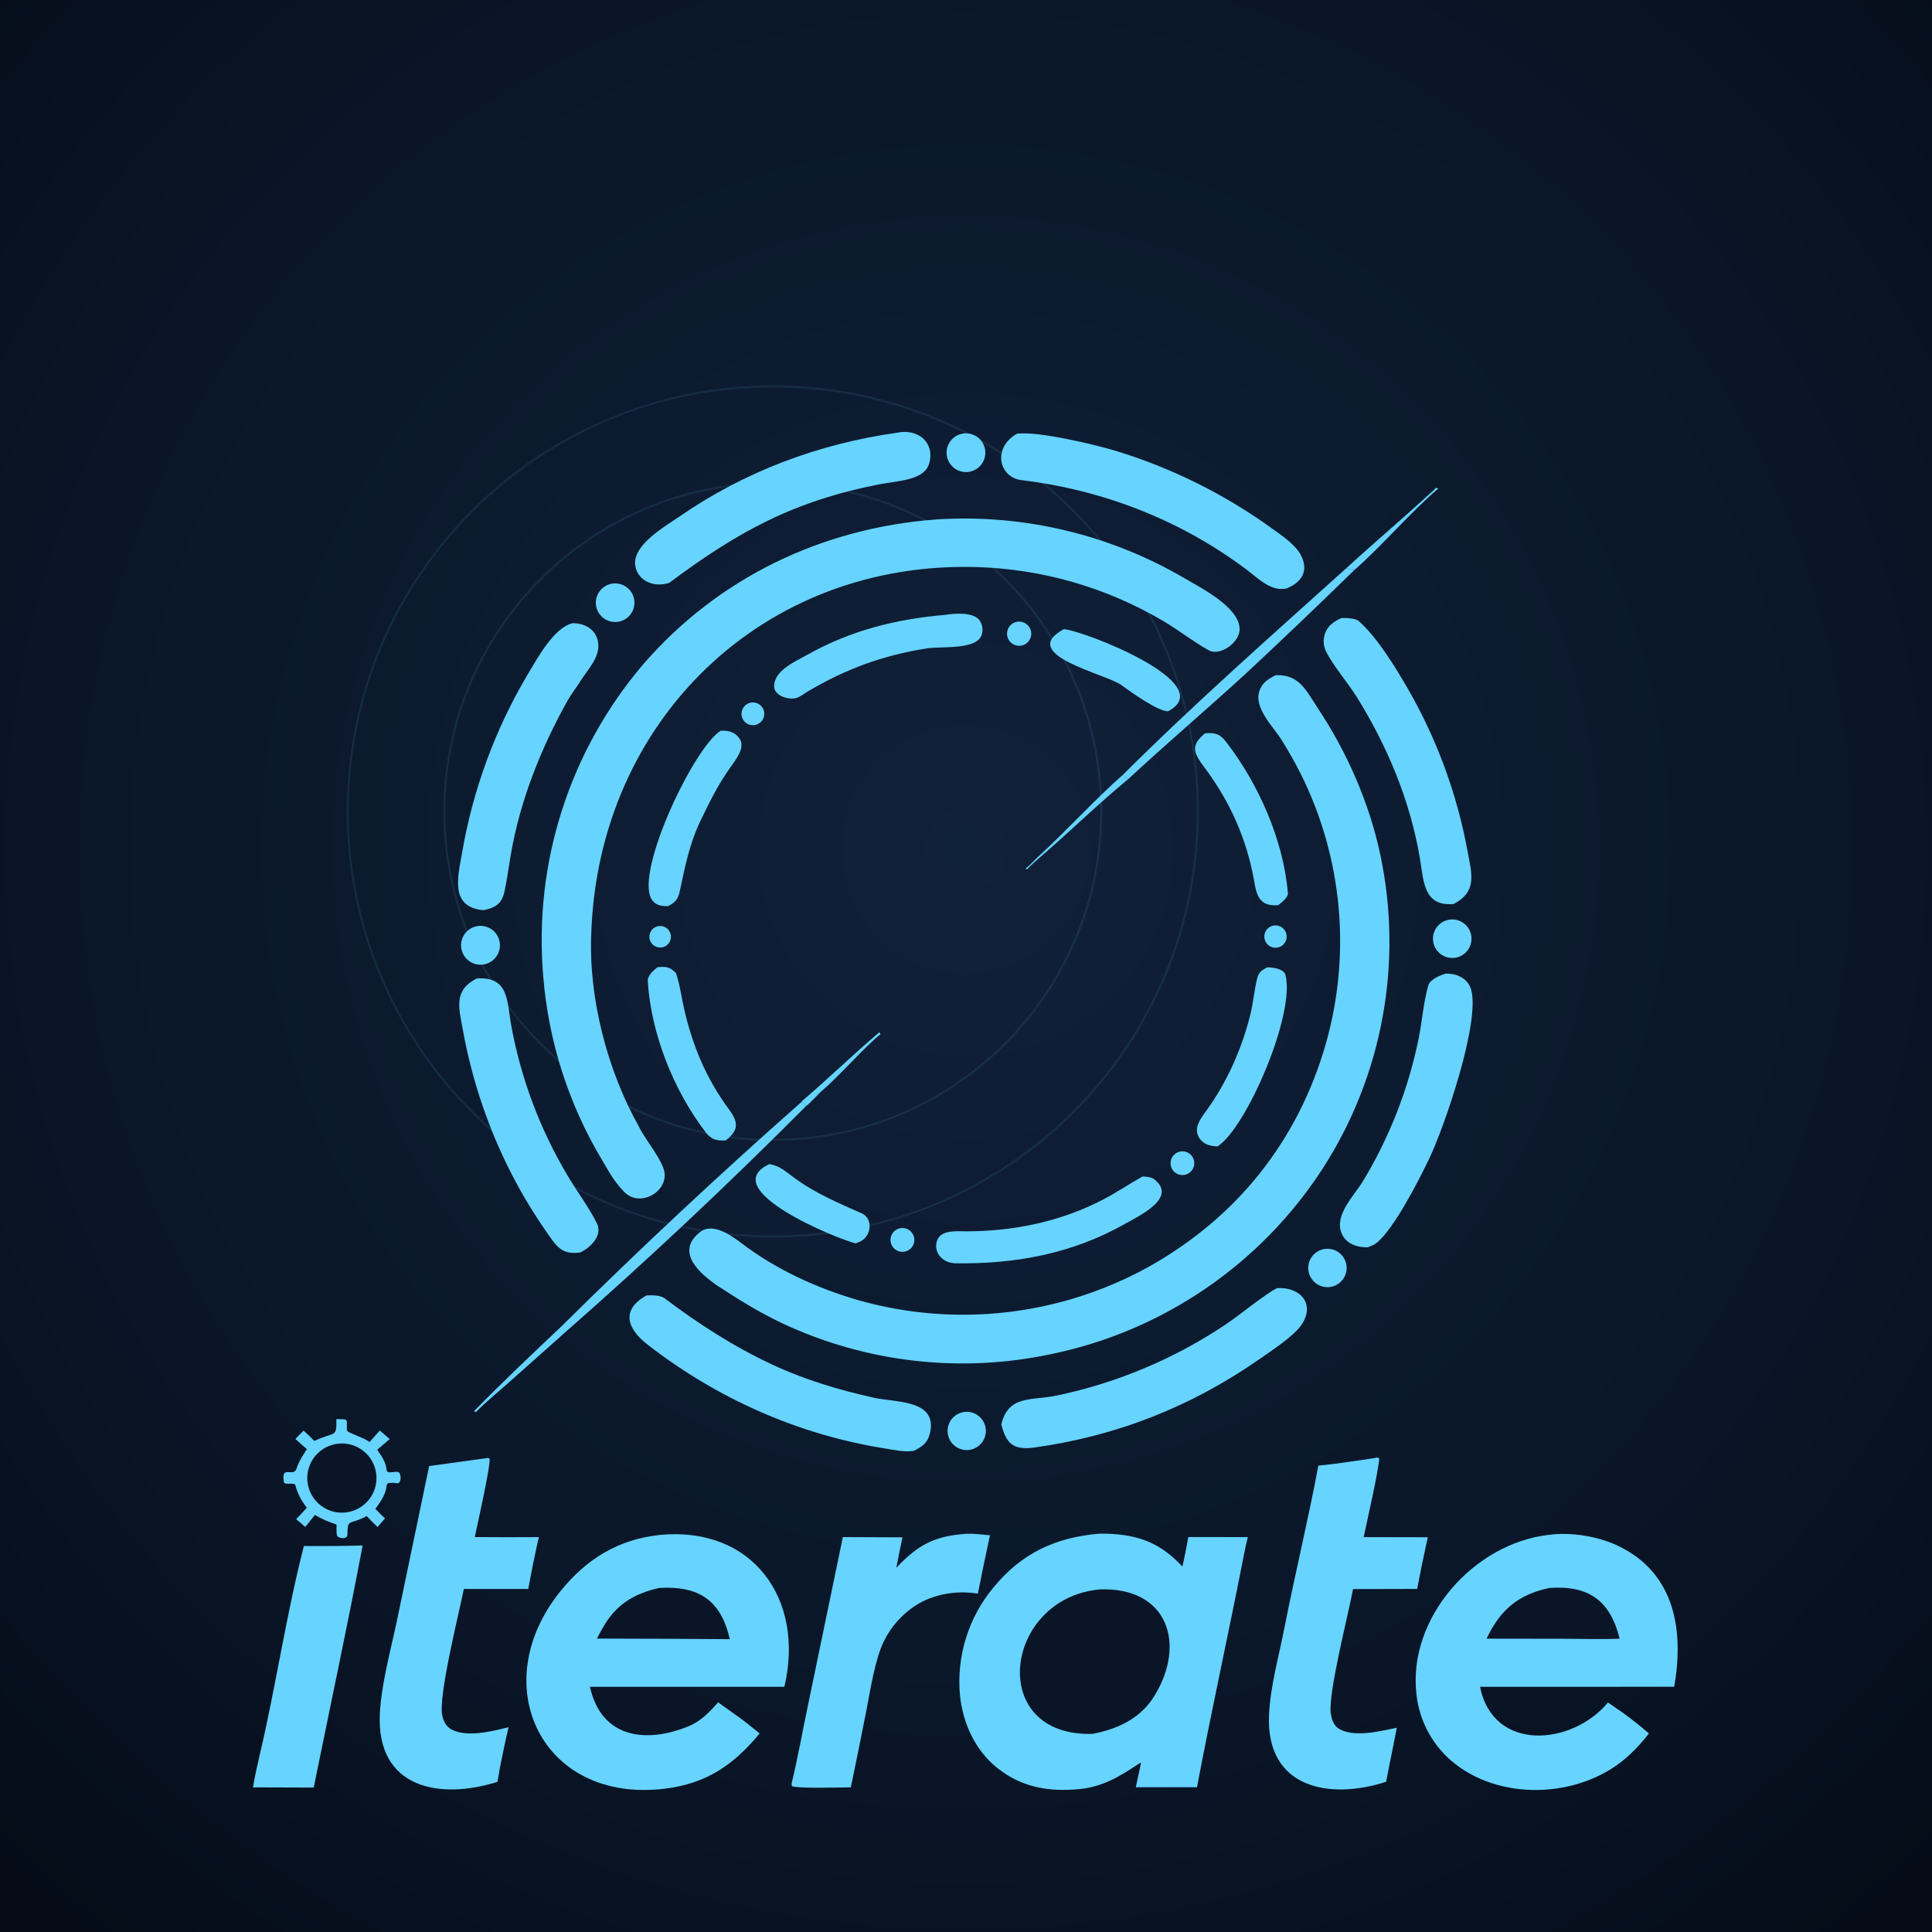
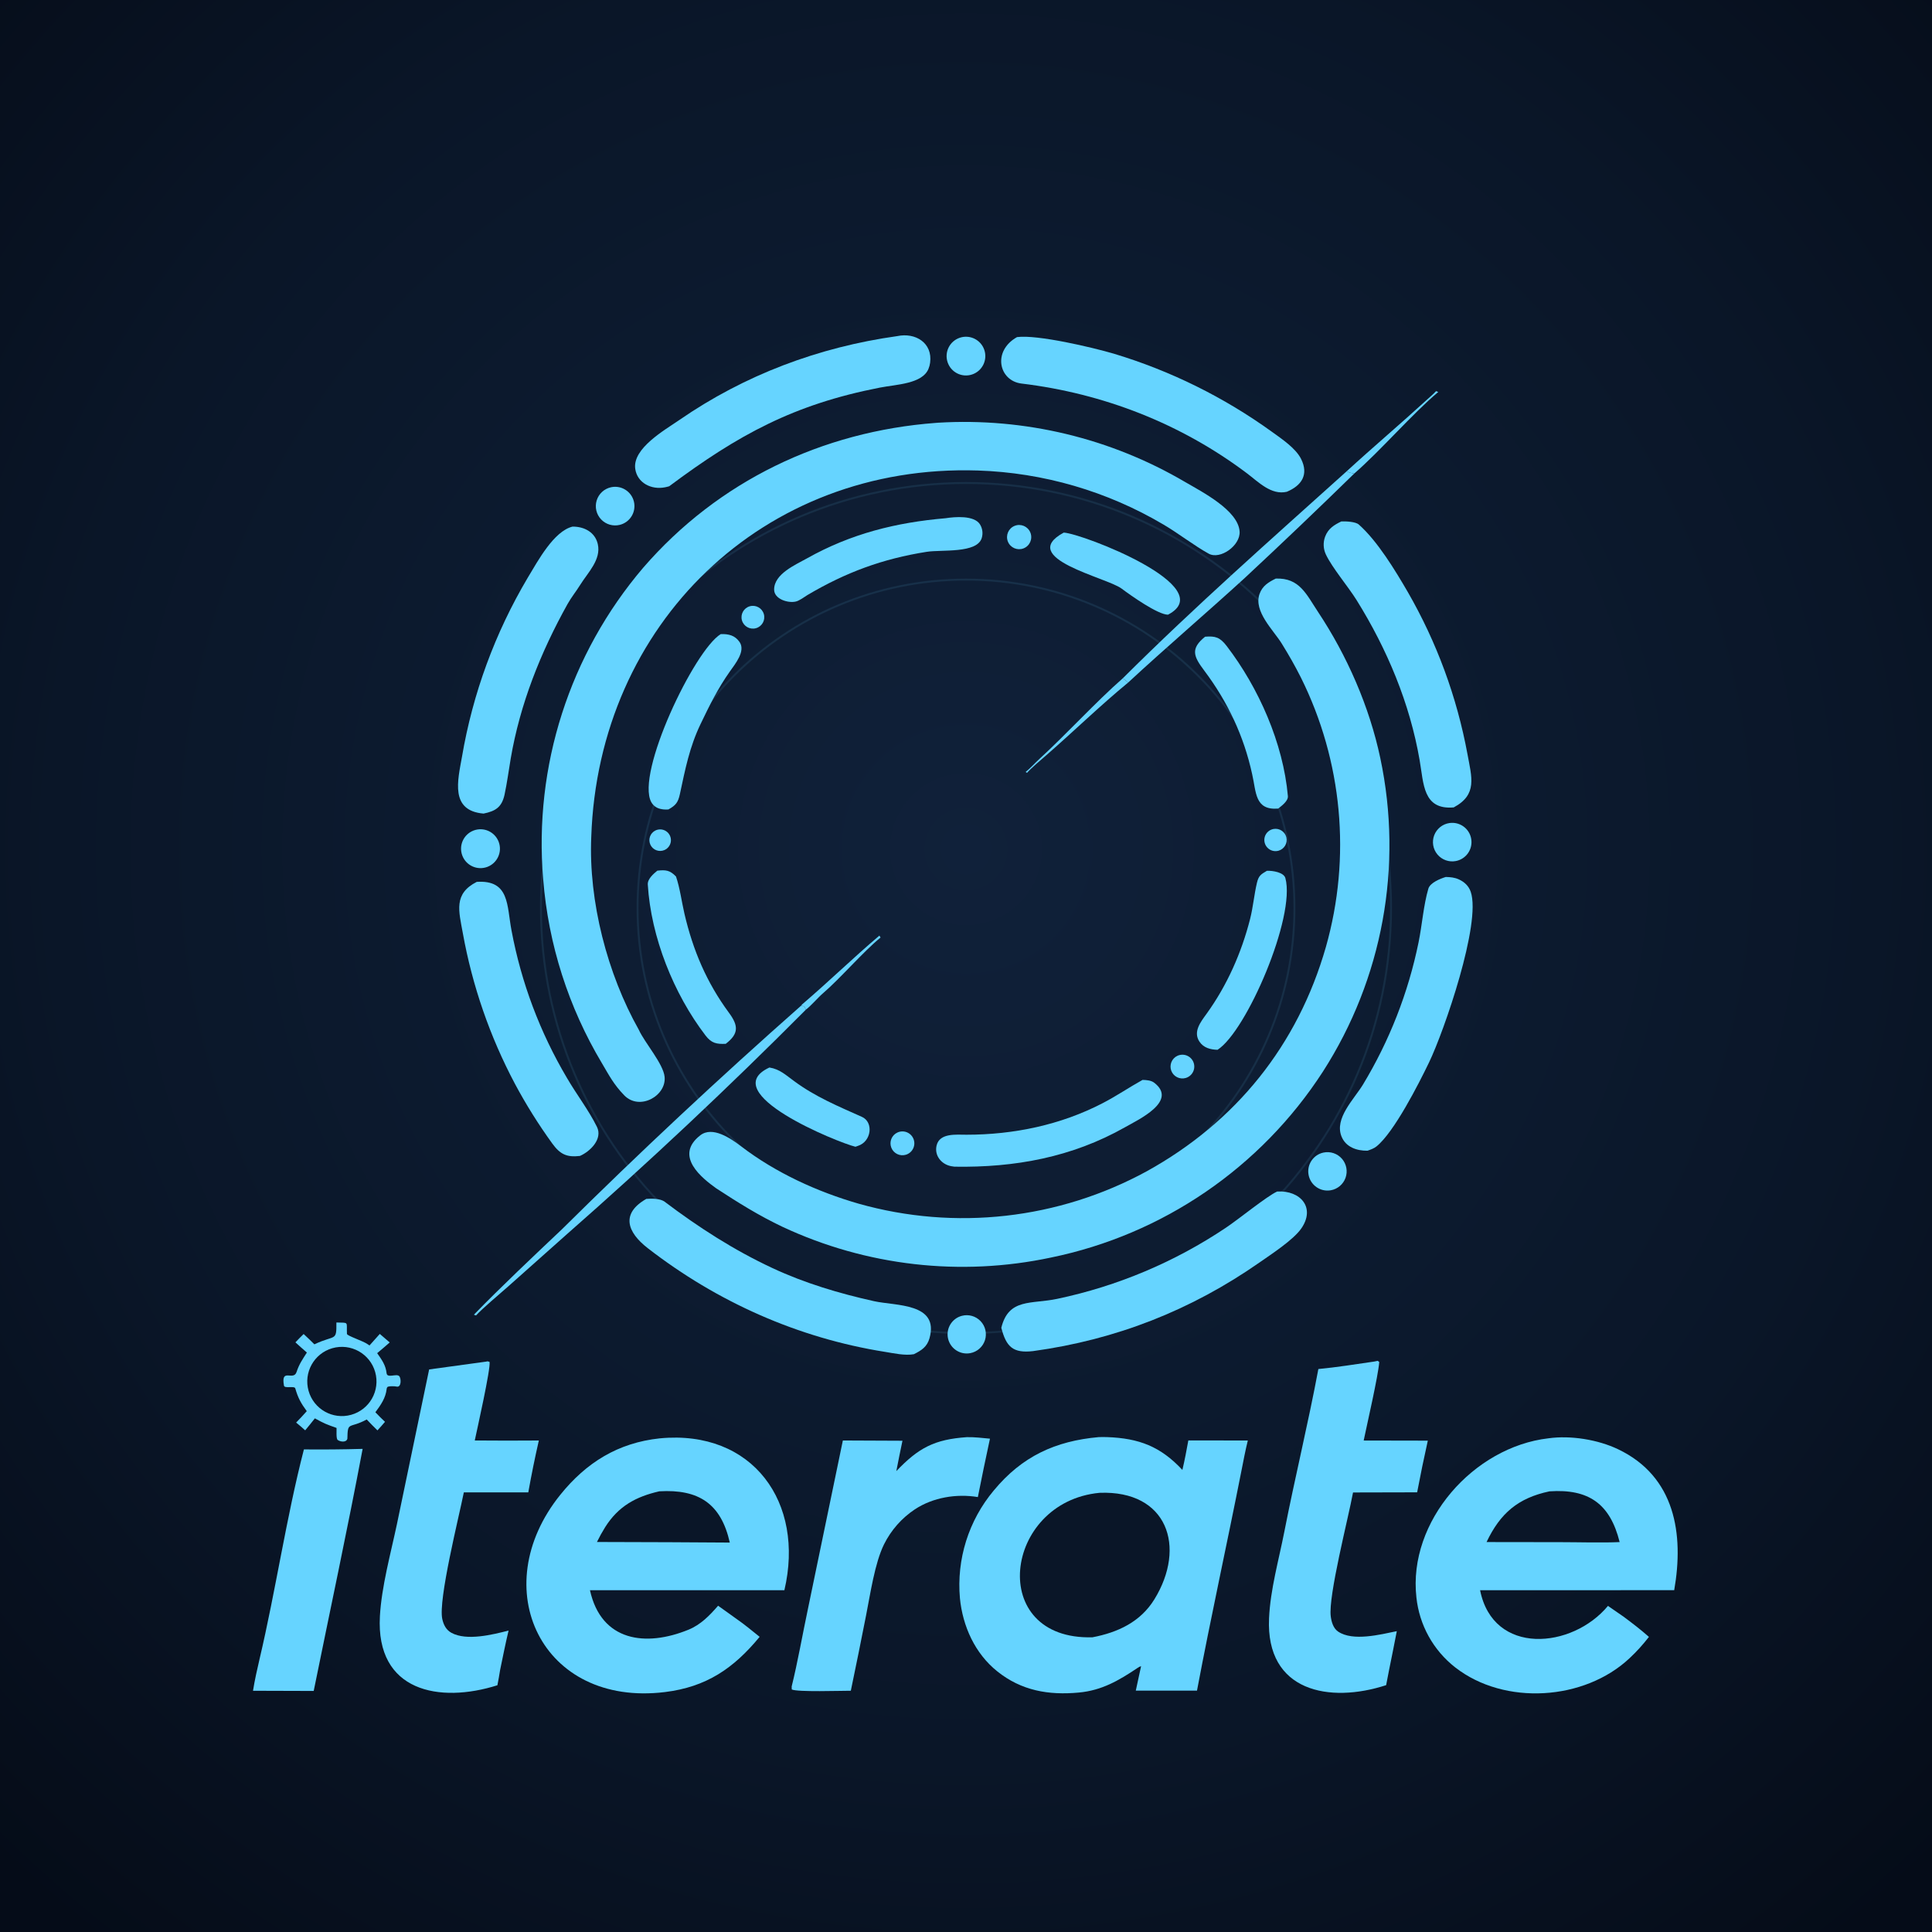
<svg xmlns="http://www.w3.org/2000/svg" viewBox="0 0 1000 1000" preserveAspectRatio="xMidYMid meet" role="img" aria-label="Iterate — concept brand vignette with official wordmark">
  <defs>
    <radialGradient id="it-vignette" cx="50%" cy="44%" r="72%">
      <stop offset="0%" stop-color="#10213A" />
      <stop offset="65%" stop-color="#0A1628" />
      <stop offset="100%" stop-color="#050C18" />
    </radialGradient>
  </defs>
  <rect width="1000" height="1000" fill="url(#it-vignette)" />
  <g fill="none" stroke="#66D4FF" stroke-width="1" opacity="0.10">
-     <circle cx="400" cy="420" r="220" />
-     <circle cx="400" cy="420" r="170" />
+     <circle cx="500" cy="470" r="220" />
+     <circle cx="500" cy="470" r="170" />
  </g>
-   <g transform="translate(-156.4,-86.5) scale(0.641)">
+   <g transform="translate(-156.4,-136.5) scale(0.641)">
    <path fill="#66D4FF" d="M1131.24 1373.39C1133.5 1373.32 1135.75 1373.32 1138.01 1373.39C1163.74 1374.32 1181.13 1380.98 1198.75 1399.89C1200.67 1391.86 1202.07 1384.19 1203.56 1376.08L1251.59 1376.13C1249.61 1384.12 1247.98 1392.76 1246.38 1400.86C1234.73 1459.95 1221.71 1518.93 1210.55 1578.1L1161.13 1578.12L1165.41 1558.33C1163.44 1559.13 1164.15 1558.72 1162.56 1559.78C1147.36 1569.97 1133.77 1577.91 1115.22 1579.65C1090.73 1581.96 1068.75 1578.17 1049.23 1562.51C1031.24 1548.09 1021.35 1526.11 1019.12 1503.52C1016.31 1472.04 1026.13 1440.74 1046.43 1416.52C1069.29 1388.89 1096.18 1376.53 1131.24 1373.39Z" />
    <path fill="#0A1628" d="M1131.86 1418.38C1186.64 1416.23 1202.19 1462.01 1176.15 1504.36C1164.96 1522.56 1146.75 1531.11 1126.17 1535.03C1040.57 1537.52 1054.14 1425.76 1131.86 1418.38Z" />
    <path fill="#66D4FF" d="M1274.16 680.141C1293.34 679.439 1298.77 692.727 1308.34 707.149C1331.73 742.378 1349.84 783.674 1358.57 825.14C1377.08 912.337 1360.42 1003.32 1312.21 1078.29C1262.12 1155.74 1183.02 1209.82 1092.68 1228.39C1019.65 1243.94 943.542 1235.24 875.903 1203.61C856.846 1194.6 839.907 1183.99 822.316 1172.5C811.161 1164.49 787.889 1146.48 809.446 1129.71C819.279 1122.06 833.788 1132 842.589 1138.71C870.351 1159.89 903.637 1175.19 937.314 1184.9C1015.31 1206.94 1098.84 1197.54 1170 1158.73C1242.12 1118.82 1291.92 1056.86 1314.63 977.629C1335.2 905.109 1328.01 827.522 1294.44 760.024C1289.61 750.449 1284.8 742.011 1278.94 732.549C1272.25 721.756 1256.13 706.665 1261.02 692.632C1263.31 686.056 1268.27 683.033 1274.16 680.141Z" />
    <path fill="#66D4FF" d="M999.77 554.423C1000.41 554.373 1001.05 554.323 1001.68 554.273C1071.39 550.109 1140.77 566.779 1200.97 602.164C1214.91 610.266 1243.85 625.104 1244.96 642.143C1245.7 653.517 1229.24 665.101 1220.06 660.06C1208.29 653.597 1195.56 643.615 1183.69 636.648C1138.12 609.632 1086.45 594.575 1033.5 592.876C860.264 587.359 727.199 716.831 721.432 888.75C719.169 940.703 734.407 999.395 759.863 1044.55C764.371 1054.66 779.676 1071.98 780.664 1082.54C782.11 1097.99 760.338 1110.06 748.052 1097.4C739.539 1088.63 735.801 1081.22 730.104 1071.6C703.043 1026.37 686.791 975.508 682.616 922.97C674.871 831.679 703.952 741.082 763.383 671.354C824.006 601.361 907.851 561.283 999.77 554.423Z" />
    <path fill="#66D4FF" d="M1494.35 1374.36C1512.26 1371.84 1534.31 1375.42 1550.55 1383.18C1596.72 1405.22 1603.84 1451.69 1595.89 1497L1439.15 1497.02C1449.67 1550.09 1513.46 1544.56 1542.41 1509.68L1555.17 1518.51C1562.55 1524.03 1568.52 1528.58 1575.49 1534.71C1570.4 1541.21 1565.91 1546.22 1559.89 1551.88C1523.39 1586.2 1458.97 1590.44 1419.06 1559.35C1401.37 1545.55 1390.06 1525.14 1387.72 1502.82C1380.78 1441.33 1434 1381.31 1494.35 1374.36Z" />
    <path fill="#0A1628" d="M1495.18 1417.19C1526.78 1415.04 1544.12 1427.17 1551.83 1458.15C1537.74 1458.82 1518.72 1458.22 1504.25 1458.22L1444.37 1458.14C1455.45 1434.82 1469.84 1422.56 1495.18 1417.19Z" />
    <path fill="#66D4FF" d="M776.822 1374.39C851.906 1367.21 894.018 1426.33 877.375 1497.01L720.381 1497.03C729.514 1538.5 765.506 1542.99 799.981 1528.89C809.821 1524.86 817.002 1517.44 823.858 1509.54L838.644 1520.14C845.039 1524.56 851.311 1529.78 857.395 1534.66C836.342 1560.21 814.33 1575.19 780.836 1579.28C681.439 1591.42 635.637 1495.39 696.445 1419.94C717.353 1394 743.027 1377.95 776.822 1374.39Z" />
    <path fill="#0A1628" d="M776.39 1417.16C808.058 1415.33 826.202 1426.98 833.29 1458.55L784.75 1458.26L726.022 1458.08C728.006 1454 730.203 1450.04 732.603 1446.19C743.302 1429.18 757.44 1421.5 776.39 1417.16Z" />
    <path fill="#66D4FF" d="M636.749 1312.41C637.952 1312.04 637.114 1312.2 639.299 1312.61C640.375 1317.92 629.163 1367.49 627.363 1376.11C644.609 1376.26 661.856 1376.27 679.102 1376.13C675.929 1390.02 673.089 1403.99 670.584 1418.02L618.533 1418.03C614.555 1437.92 597.703 1504.98 601.13 1520.29C602.178 1524.97 604.168 1529.03 608.496 1531.41C620.821 1538.18 641.925 1532.86 654.663 1529.6C652.153 1540.05 650.028 1550.91 647.829 1561.45C647.208 1565.58 646.411 1569.66 645.644 1573.77C598.884 1588.57 547.341 1579.01 550.761 1518.01C552.106 1494.02 559.429 1467.62 564.471 1443.84L590.521 1318.75L636.749 1312.41Z" />
    <path fill="#66D4FF" d="M1353.74 1312.37L1356.5 1311.81L1357.72 1312.76C1356.75 1324.56 1348.06 1362.14 1345.15 1376.15L1396.93 1376.25C1393.83 1390.11 1390.96 1404.02 1388.32 1417.98L1336.55 1418.1C1332.85 1438.32 1316.41 1501.8 1318.56 1518.18C1319.14 1522.6 1320.59 1527.77 1324.49 1530.42C1336.44 1538.54 1358.69 1532.78 1371.89 1530.09C1369.92 1540.6 1367.69 1551.25 1365.59 1561.75L1363.28 1573.69C1317.58 1588.58 1266.03 1579.04 1268.73 1519.68C1269.79 1496.34 1276.58 1472.72 1281.07 1449.8C1289.65 1405.97 1300.35 1362.31 1308.55 1318.42C1323.32 1317.03 1338.96 1314.51 1353.74 1312.37Z" />
    <path fill="#66D4FF" d="M1024.71 1373.43C1031 1373.32 1037.1 1374.07 1043.37 1374.66C1039.98 1390.35 1036.72 1406.06 1033.6 1421.81C1016.37 1418.96 997.449 1422.04 982.73 1431.72C972.108 1438.79 963.527 1448.52 957.844 1459.95C950.363 1475.06 946.786 1500.01 943.328 1517.4C939.346 1537.69 935.245 1557.96 931.024 1578.2C923.219 1578.18 887.67 1579.38 883.324 1577.16L883.26 1574.74C887.965 1555.89 892.266 1531.51 896.392 1512.09L924.591 1376.12L972.719 1376.33C970.96 1384.4 969.391 1392.72 967.762 1400.84C985.807 1381.96 998.599 1375.25 1024.71 1373.43Z" />
    <path fill="#66D4FF" d="M1275.29 1175.08C1294.14 1173.97 1306.57 1188.19 1294.63 1205.12C1288.2 1214.23 1270.7 1225.63 1261.01 1232.39C1205.62 1271.04 1145.1 1294.76 1078.23 1303.94C1061.83 1305.86 1056.47 1300.34 1052.54 1285.13C1058.43 1261 1076.81 1266.19 1097.66 1261.75C1146.33 1251.51 1192.58 1232.01 1233.89 1204.32C1243.64 1197.86 1267.26 1178.63 1275.29 1175.08Z" />
    <path fill="#66D4FF" d="M1065.23 485.147C1081.66 482.988 1126.19 493.492 1143.37 498.54C1189.14 512.328 1232.28 533.643 1271.04 561.608C1278.94 567.313 1290.25 574.851 1294.58 583.492C1300.94 596.165 1295.07 605.048 1283.08 610.05C1270.48 613.019 1260.08 602.045 1250.77 595.046C1197.57 555.005 1134.88 530.598 1068.86 522.659C1050.53 520.456 1045.12 496.449 1065.23 485.147Z" />
    <path fill="#66D4FF" d="M765.873 1181.04C770.229 1180.66 777.256 1180.74 780.642 1183.29C808.095 1204.01 836.521 1222.35 867.874 1236.97C893.937 1249.12 921.647 1257.38 949.759 1263.63C967.228 1267.52 1002.58 1264.93 994.543 1293.6C992.534 1300.54 988.165 1303.33 981.927 1306.45C974.613 1307.75 965.953 1305.72 958.673 1304.57C888.617 1293.47 823.041 1264.24 767.043 1220.82C750.425 1207.94 745.049 1192.95 765.873 1181.04Z" />
    <path fill="#66D4FF" d="M968.542 484.349C983.173 481.274 997.16 489.812 995.05 505.823C994.824 507.55 994.37 509.239 993.701 510.847C988.672 522.971 967.842 523.336 954.452 525.944C885.068 539.457 840.163 563.937 784.371 605.589C783.269 605.93 782.149 606.211 781.016 606.428C769.86 608.68 758.534 602.814 756.939 591.534C754.594 574.942 780.995 560.07 792.387 552.201C845.29 515.655 905.12 493.217 968.542 484.349Z" />
    <path fill="#66D4FF" d="M489.396 1383.33C505.205 1383.48 521.016 1383.34 536.82 1382.89C524.63 1447.63 510.426 1513.68 497.308 1578.37L448.296 1578.22C449.593 1570.03 451.675 1560.68 453.594 1552.55C466.693 1497.02 475.15 1438.41 489.396 1383.33Z" />
    <path fill="#66D4FF" d="M1327.1 634.001C1330.75 633.841 1338.55 634.15 1341.22 636.508C1356.39 649.95 1370.71 673.697 1380.79 691.035C1404.15 731.58 1420.43 775.804 1428.94 821.813C1432.37 840.643 1437.2 854.595 1417.82 864.933C1392.86 867.021 1393.66 845.704 1390.34 826.864C1382.45 780.931 1364.06 737.101 1339.5 697.657C1332.46 686.365 1319.82 671.583 1314.67 660.785C1312.49 656.232 1312.25 650.984 1314.02 646.255C1316.47 639.774 1321.24 636.832 1327.1 634.001Z" />
    <path fill="#66D4FF" d="M706.323 638.173C715.683 638.121 724.495 642.607 726.703 652.288C729.579 664.899 718.62 675.326 712.516 685.187C709.281 690.412 705.226 695.386 702.222 700.797C680.545 739.682 663.883 781.511 656.379 825.543C654.726 835.246 653.456 845.14 651.384 854.756C649.127 864.821 644.072 867.931 634.466 869.905C607.19 867.613 613.633 843.115 617.019 824.142C625.694 773.079 643.69 724.047 670.109 679.496C678.344 665.873 691.142 641.902 706.323 638.173Z" />
    <path fill="#66D4FF" d="M628.987 925.037C655.633 923.341 653.151 944.112 657.039 964.303C664.885 1006.31 680.038 1046.62 701.808 1083.39C709.531 1096.69 719.301 1109.28 726.019 1122.86C730.861 1132.64 720.545 1142.8 712.245 1146.36C701.599 1147.59 696.252 1145.03 689.883 1136.23C678.818 1120.94 668.676 1104.76 659.785 1088.1C639.564 1049.97 625.375 1008.94 617.721 966.458C614.46 948.48 610.084 934.654 628.987 925.037Z" />
    <path fill="#66D4FF" d="M1411.42 921.093C1415.16 921.175 1418.55 921.486 1422 923.048C1426.46 925.07 1429.97 928.349 1431.58 933.047C1440.27 958.323 1410.03 1045.74 1397.92 1070.85C1389.59 1088.14 1369.74 1127.16 1355.54 1138.63C1353.41 1140.35 1350.76 1141.25 1348.21 1142.14C1339.53 1142.25 1330.65 1139.22 1327.22 1130.57C1321.44 1116.03 1337.14 1100.76 1344.39 1089.02C1365.91 1053.5 1381.16 1014.54 1389.47 973.848C1392.3 960.061 1393.47 943.75 1397.37 930.535C1398.78 925.781 1406.81 922.516 1411.42 921.093Z" />
    <path fill="#66D4FF" d="M515.624 1280.84C526.142 1281.17 523.688 1279.87 524.146 1290.06C524.217 1291.64 537.332 1295.75 541.03 1298.48L542.337 1299.4C545.163 1296.33 547.948 1293.22 550.692 1290.07L551.432 1290.72C553.857 1292.87 556.24 1294.84 558.683 1296.95C555.28 1299.98 552.045 1302.67 548.554 1305.61C552.326 1311 555.483 1315.27 556.191 1322C556.829 1325.94 564.077 1321.95 566.299 1324.1C568.037 1325.79 568.26 1333.58 564.182 1332.58C562.839 1332.25 558.741 1332.16 557.285 1332.67C556.704 1332.87 556.243 1333.82 556.232 1334.39C555.433 1341.87 551.47 1347.43 547.1 1353.32C549.69 1356.13 552.139 1358.41 554.883 1361.05C552.914 1363.41 550.845 1365.68 548.779 1367.96C545.857 1365.06 542.91 1362.19 540.12 1359.16C525.573 1366.98 524.798 1360.23 524.483 1374.79C523.399 1378.13 518.421 1377.04 516.655 1375.67C515.296 1374.61 515.854 1368.02 515.751 1365.98C507.382 1363.02 506.098 1362.56 498.246 1358.25C495.636 1361.61 493.149 1364.64 490.43 1367.92C487.901 1365.64 485.784 1363.81 483.121 1361.64C486.328 1358.38 488.694 1355.85 491.705 1352.44C487.014 1346.04 484.61 1341.73 482.425 1334.04C481.784 1331.78 473.771 1334.38 473.309 1331.87C470.582 1317.04 480.979 1328.37 483.448 1320.85C485.593 1314.32 488.304 1310.58 491.794 1305.11C488.613 1302.34 485.646 1299.74 482.541 1296.88C484.74 1294.5 486.868 1292.41 489.175 1290.14C492.127 1292.85 495.018 1295.63 497.844 1298.47C514.851 1290.45 515.78 1296.53 515.624 1280.84Z" />
    <path fill="#0A1628" d="M512.344 1301.61C527.232 1297.33 542.758 1305.98 546.958 1320.89C551.157 1335.8 542.428 1351.28 527.496 1355.4C512.672 1359.5 497.327 1350.85 493.158 1336.04C488.989 1321.24 497.563 1305.85 512.344 1301.61Z" />
    <path fill="#66D4FF" d="M1166.58 1084.96C1169.61 1085.02 1173.41 1085.29 1175.89 1087.15C1195.42 1102.02 1163.57 1116.87 1152.4 1123.2C1109.54 1147.46 1063.38 1155.83 1014.75 1155.03C1013.94 1154.92 1013.13 1154.81 1012.33 1154.67C1004.33 1153.33 998.254 1146.11 1000.31 1137.8C1002.81 1127.68 1016.13 1129.22 1024.48 1129.22C1062.46 1129.21 1100.48 1121.35 1134.33 1103.76C1145.58 1097.96 1155.5 1091.1 1166.58 1084.96Z" />
    <path fill="#66D4FF" d="M1007.54 631.408C1015.02 630.228 1030.62 628.905 1035.31 636.364C1037.34 639.631 1037.87 643.611 1036.77 647.296C1033.04 660.029 1004.4 656.634 992.366 658.526C956.648 664.139 927.005 675.121 895.953 693.461C893.533 695.039 889.306 698.081 886.596 698.685C880.468 700.162 869.156 696.783 869.095 689.1C868.995 676.345 886.453 668.978 895.634 663.819C931.107 643.884 967.513 634.849 1007.54 631.408Z" />
    <path fill="#66D4FF" d="M1267.01 916.1C1271.81 915.911 1280.66 917.395 1281.92 921.996C1290.4 953.137 1250.56 1045.68 1227.15 1060.64C1221.51 1060.5 1215.88 1059.14 1212.5 1054.02C1207.22 1046.01 1213.54 1038.13 1218.29 1031.56C1234.84 1008.62 1246.5 982.291 1253.45 954.925C1255.85 945.473 1256.71 935.189 1258.98 925.691C1260.33 920.058 1262.14 918.968 1267.01 916.1Z" />
    <path fill="#66D4FF" d="M826.009 724.968C832.276 724.785 837.443 725.941 841.197 731.392C846.188 738.639 837.807 748.854 833.427 755.042C823.659 768.839 817.011 782.368 809.757 797.461C800.736 816.229 797.317 834.039 792.995 854.18C791.525 860.924 789.695 863.241 783.727 866.571C781.161 866.715 779.495 866.663 777.005 866.055C773.985 865.337 771.406 863.381 769.9 860.667C757.157 837.566 804.675 737.845 826.009 724.968Z" />
    <path fill="#66D4FF" d="M774.772 915.997C781.76 915.216 784.933 915.671 789.84 920.685C793.058 930.117 794.454 941.254 796.676 950.774C803.57 980.314 814.558 1006.24 832.636 1030.77C840.17 1040.99 840.846 1047.55 830.004 1055.82C822.688 1056.13 818.542 1055.42 813.721 1049.12C787.919 1015.41 769.655 969.618 767.07 927.166C766.793 922.611 771.868 918.419 774.772 915.997Z" />
    <path fill="#66D4FF" d="M1217.11 727.08C1225.36 726.397 1229.14 727.562 1234.5 734.559C1260.42 768.383 1280.16 813.09 1283.94 855.753C1284.3 859.755 1278.8 863.755 1276.09 865.868C1257.09 867.363 1258.47 852.583 1255.1 838.122C1248.4 807.236 1235.33 779.639 1216.38 754.405C1207.86 743.065 1204.99 736.806 1217.11 727.08Z" />
    <path fill="#66D4FF" d="M1102.96 643.013C1117.99 643.753 1230.01 686.973 1187.12 709.311C1178.92 709.231 1157.42 694.028 1149.56 688.159C1137.63 679.253 1064.87 663.672 1102.96 643.013Z" />
    <path fill="#66D4FF" d="M890.784 1025.1L891.963 1025.27C893.782 1025.48 894.021 1026.69 894.715 1028.25C832.391 1090.9 767.968 1151.42 701.554 1209.72L654.285 1251.79C648.209 1257.15 633.229 1269.76 628.367 1275.16L626.657 1274.55C648.108 1252.43 675.331 1226.78 697.771 1205.55C760.365 1143.56 824.73 1083.39 890.784 1025.1Z" />
    <path fill="#66D4FF" d="M865.309 1074.94C873.842 1076.34 878.494 1081.08 885.36 1086.01C902.302 1098.55 921.025 1106.34 940.018 1114.82C949.504 1119.05 947.814 1134.8 936.622 1138.28L934.761 1138.93C920.569 1135.57 821.403 1095.34 865.309 1074.94Z" />
    <path fill="#66D4FF" d="M1331.39 593.518C1334.04 594.777 1334.53 594.742 1337.48 595.372C1308.4 623.791 1278.97 651.86 1249.21 679.572C1218.24 707.885 1185.47 735.825 1154.99 764.077L1150.65 760.639C1209.52 702.04 1269.85 648.929 1331.39 593.518Z" />
    <path fill="#66D4FF" d="M626.33 883.617C634.446 880.481 643.565 884.546 646.657 892.678C649.75 900.811 645.637 909.907 637.488 912.957C629.4 915.983 620.387 911.907 617.317 903.836C614.248 895.764 618.275 886.73 626.33 883.617Z" />
    <path fill="#66D4FF" d="M1019.13 485.634C1027.32 482.953 1036.13 487.4 1038.84 495.579C1041.55 503.758 1037.13 512.588 1028.96 515.326C1020.75 518.078 1011.87 513.635 1009.15 505.415C1006.43 497.196 1010.9 488.329 1019.13 485.634Z" />
    <path fill="#66D4FF" d="M737.306 606.412C745.636 604.551 753.914 609.732 755.881 618.038C757.848 626.343 752.773 634.687 744.493 636.76C739.042 638.124 733.279 636.45 729.407 632.379C725.535 628.308 724.152 622.469 725.787 617.093C727.422 611.718 731.822 607.638 737.306 606.412Z" />
    <path fill="#66D4FF" d="M1414.37 877.549C1422.76 876.31 1430.59 882.012 1431.99 890.373C1433.39 898.735 1427.84 906.678 1419.51 908.239C1413.98 909.275 1408.31 907.241 1404.7 902.92C1401.09 898.598 1400.1 892.664 1402.1 887.402C1404.11 882.141 1408.8 878.373 1414.37 877.549Z" />
    <path fill="#66D4FF" d="M1312.74 1143.62C1318.23 1142.48 1323.9 1144.39 1327.59 1148.62C1331.27 1152.85 1332.38 1158.73 1330.5 1164.01C1328.62 1169.29 1324.03 1173.15 1318.51 1174.09C1310.17 1175.52 1302.23 1170 1300.66 1161.69C1299.08 1153.38 1304.46 1145.34 1312.74 1143.62Z" />
    <path fill="#66D4FF" d="M1020.68 1275.46C1026.14 1274.02 1031.95 1275.68 1035.83 1279.78C1039.72 1283.88 1041.06 1289.77 1039.33 1295.15C1037.6 1300.52 1033.07 1304.53 1027.52 1305.59C1019.34 1307.16 1011.39 1301.96 1009.54 1293.83C1007.69 1285.71 1012.62 1277.58 1020.68 1275.46Z" />
    <path fill="#66D4FF" d="M1072.17 836.325C1076.4 832.91 1079.5 829.272 1083.42 825.678C1105.35 805.569 1128.59 780.002 1150.65 760.639L1154.99 764.077C1132.38 782.678 1110.66 803.805 1088.54 823.065C1085.19 825.972 1075.75 833.947 1073.34 836.988L1072.17 836.325Z" />
    <path fill="#66D4FF" d="M1403.61 528.784L1405.38 529.464C1384.45 547.016 1358.89 576.787 1337.48 595.372C1334.53 594.742 1334.04 594.777 1331.39 593.518C1352.65 574.006 1374.7 555.402 1395.98 535.914C1398.69 533.43 1401.11 531.498 1403.61 528.784Z" />
    <path fill="#66D4FF" d="M1063.24 637.59C1068.27 635.533 1074.02 637.977 1076.02 643.029C1078.03 648.081 1075.54 653.802 1070.47 655.763C1065.46 657.699 1059.83 655.242 1057.85 650.256C1055.87 645.271 1058.27 639.619 1063.24 637.59Z" />
    <path fill="#66D4FF" d="M954.095 968.433L955.028 970.008C941.422 980.981 922.581 1002.95 908.552 1014.99C904.48 1018.48 898.673 1025.34 894.715 1028.25C894.021 1026.69 893.782 1025.48 891.963 1025.27L890.784 1025.1C891.233 1024.51 891.586 1024.06 892.158 1023.57C913.074 1005.72 933.134 986.165 954.095 968.433Z" />
    <path fill="#66D4FF" d="M968.701 1127.41C971.964 1125.92 975.782 1126.38 978.609 1128.58C981.436 1130.78 982.804 1134.38 982.16 1137.9C981.516 1141.43 978.966 1144.31 975.543 1145.37C970.687 1146.88 965.494 1144.35 963.685 1139.6C961.875 1134.85 964.071 1129.51 968.701 1127.41Z" />
    <path fill="#66D4FF" d="M1194.67 1065.52C1197.93 1063.99 1201.77 1064.4 1204.63 1066.6C1207.48 1068.79 1208.86 1072.4 1208.21 1075.95C1207.55 1079.49 1204.97 1082.36 1201.52 1083.39C1196.71 1084.83 1191.61 1082.32 1189.81 1077.63C1188.02 1072.95 1190.14 1067.67 1194.67 1065.52Z" />
    <path fill="#66D4FF" d="M849.445 702.502C854.327 701.121 859.405 703.955 860.794 708.835C862.183 713.715 859.358 718.799 854.48 720.196C849.591 721.597 844.492 718.763 843.1 713.871C841.708 708.979 844.55 703.885 849.445 702.502Z" />
    <path fill="#66D4FF" d="M1272.44 882.322C1277.15 881.527 1281.66 884.539 1282.73 889.193C1283.8 893.846 1281.05 898.526 1276.47 899.867C1273.26 900.808 1269.79 899.89 1267.46 897.485C1265.13 895.079 1264.33 891.581 1265.37 888.4C1266.42 885.219 1269.14 882.879 1272.44 882.322Z" />
    <path fill="#66D4FF" d="M773.171 883.591C775.996 882.18 779.364 882.41 781.97 884.193C784.577 885.976 786.012 889.031 785.721 892.176C785.43 895.32 783.458 898.059 780.568 899.333C776.247 901.239 771.194 899.348 769.185 895.073C767.176 890.798 768.946 885.701 773.171 883.591Z" />
  </g>
</svg>
